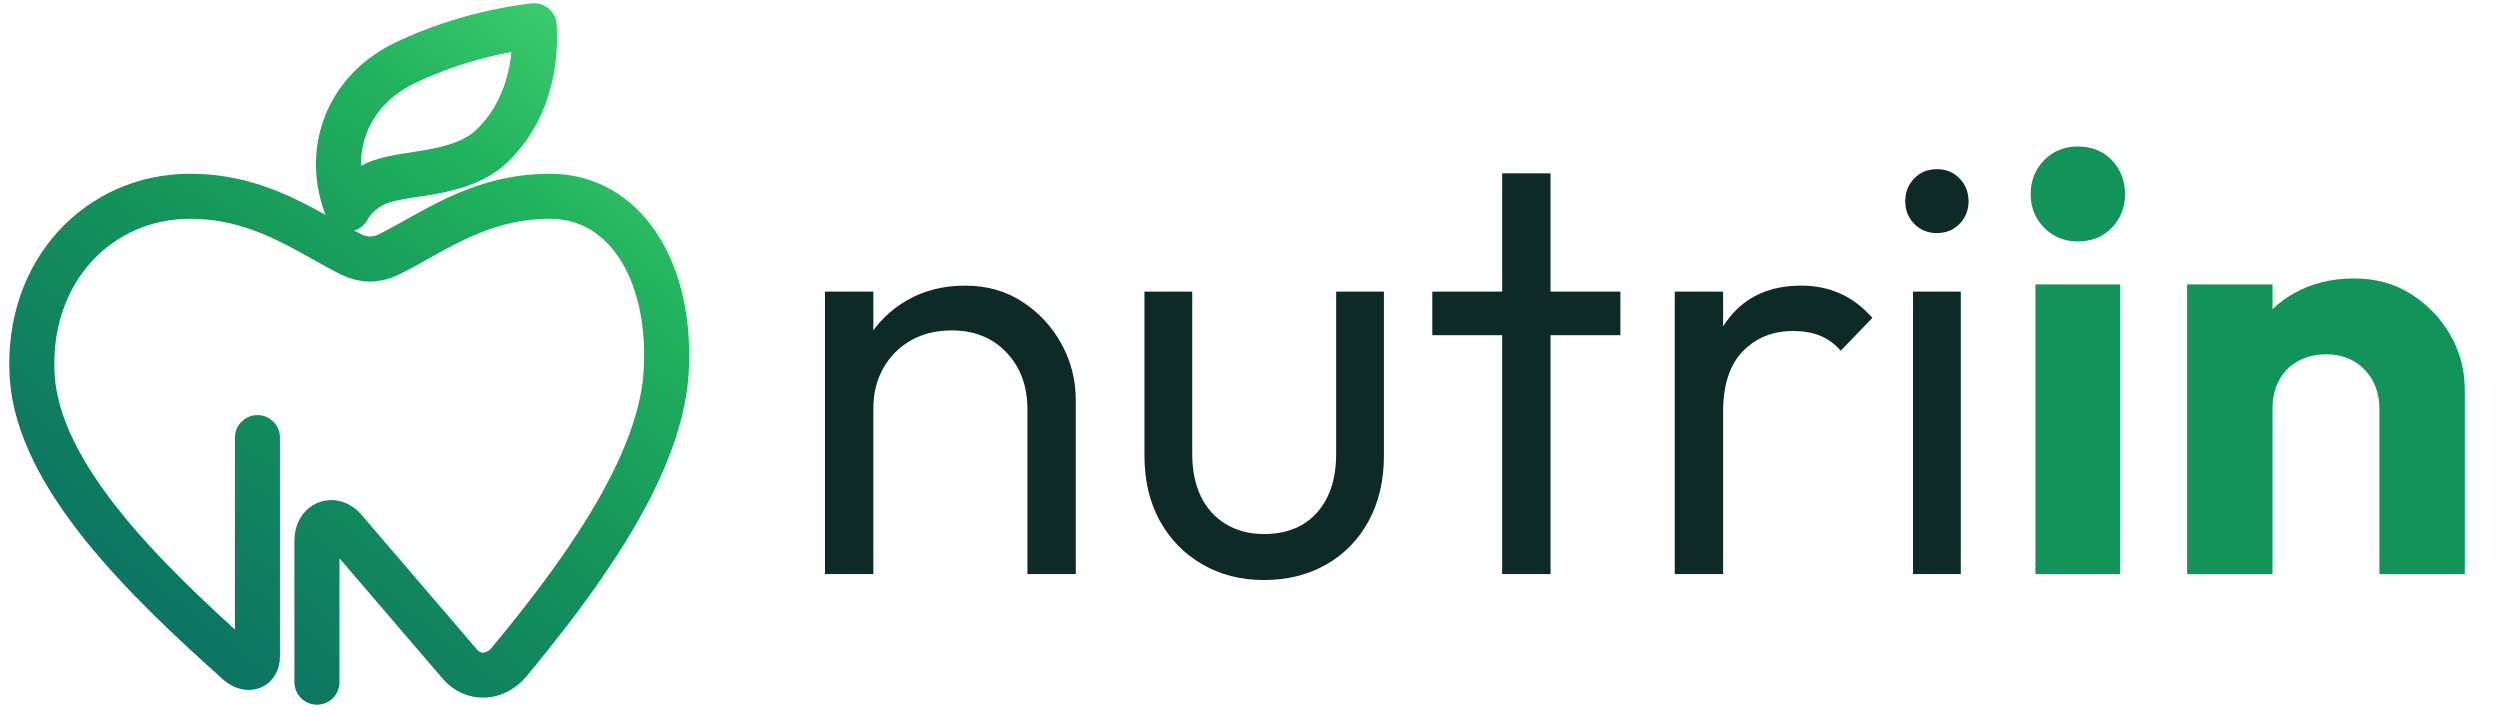
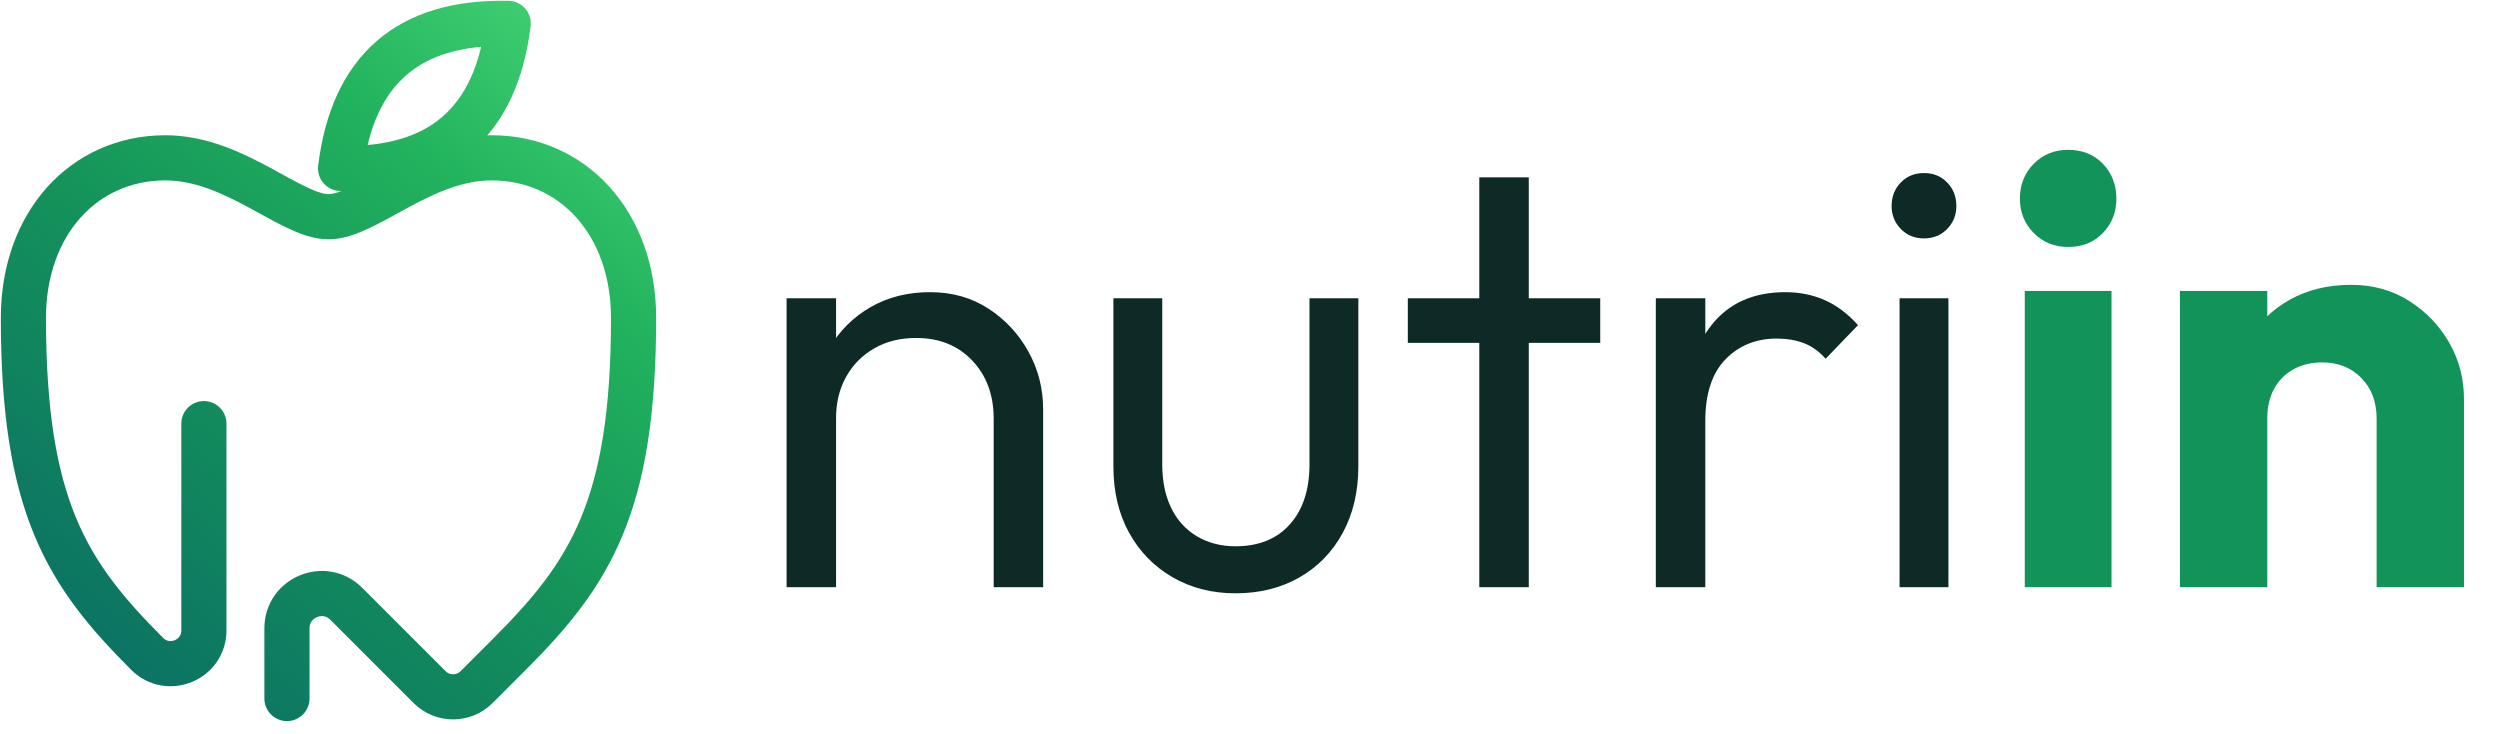
- <svg xmlns="http://www.w3.org/2000/svg" viewBox="0 0 3484 1000" role="img" aria-label="Nutriin">
+ <svg xmlns="http://www.w3.org/2000/svg" viewBox="0 0 3406 1000" role="img" aria-label="Nutriin">
  <defs>
-     <linearGradient id="hs" gradientUnits="userSpaceOnUse" x1="120" y1="480" x2="440" y2="80">
+     <linearGradient id="hs" gradientUnits="userSpaceOnUse" x1="150" y1="920" x2="850" y2="60">
      <stop offset="0" stop-color="#0A6B66" />
      <stop offset=".5" stop-color="#14935A" />
      <stop offset=".8" stop-color="#22B35E" />
      <stop offset="1" stop-color="#3CCB6E" />
    </linearGradient>
  </defs>
-   <g transform="translate(-147.98,-121.08) scale(2.24215)">
-     <g fill="none" stroke="url(#hs)" stroke-width="28" stroke-linecap="round" stroke-linejoin="round">
-       <path d="M226,326 L226,462 C226,470 219,471 213,465 C156,414 90,350 86,288 C82,222 128,176 184,176 C228,176 256,198 284,212 C292,216 300,216 308,212 C336,198 364,176 408,176 C454,176 484,222 480,286 C476,348 420,420 382,466 C373,476 360,476 352,467 L280,383 C273,375 263,379 263,390 L263,478" />
-       <path d="M282,184 C268,150 280,110 320,92 C350,78 380,72 398,70 C400,100 390,130 368,148 C345,165 312,160 296,170 C289,174 285,179 282,184 Z" />
+   <g transform="translate(-66.87,42.18) scale(1.02881)">
+     <g fill="none" stroke="url(#hs)" stroke-width="59.8" stroke-linecap="round" stroke-linejoin="round">
+       <path d="M335,520 L335,793.77 C335,832.97 287.61,852.61 259.89,824.89 L259.89,824.89 C153.82,718.82 96,630 96,380 C96,255 176,168 284,168 C376,168 450,246 500,246 C550,246 624,168 716,168 C824,168 904,255 904,380 C904,630 846.18,718.82 740.11,824.89 L696.11,868.89 C678.93,886.07 651.07,886.07 633.89,868.89 L523.53,758.53 C494.55,729.55 445,750.07 445,791.05 L445,884" />
+       <path d="M516,182 C532.12,51.07 606.12,-12.93 738,-10 C721.88,120.93 647.88,184.93 516,182 Z" />
    </g>
  </g>
-   <g transform="translate(1093.094,800) scale(0.8322148)">
+   <g transform="translate(1015.062,800) scale(0.8322148)">
    <path d="M407 0L407 -276Q407 -334 372 -371Q337 -408 280 -408Q241 -408 211.5 -391Q182 -374 165.5 -344.5Q149 -315 149 -277L114 -296Q114 -350 138.5 -392Q163 -434 205.5 -458.5Q248 -483 303 -483Q357 -483 398.5 -456Q440 -429 464 -385.5Q488 -342 488 -291L488 0ZM68 0L68 -473L149 -473L149 0ZM803 10Q745 10 699.5 -16.5Q654 -43 628.5 -89.5Q603 -136 603 -198L603 -473L683 -473L683 -201Q683 -160 697.5 -130Q712 -100 739.5 -83.5Q767 -67 803 -67Q860 -67 892 -103Q924 -139 924 -201L924 -473L1004 -473L1004 -198Q1004 -136 978.5 -89Q953 -42 907.5 -16Q862 10 803 10ZM1202 0L1202 -671L1283 -671L1283 0ZM1085 -400L1085 -473L1400 -473L1400 -400ZM1491 0L1491 -473L1572 -473L1572 0ZM1572 -272L1540 -286Q1540 -376 1582.5 -429.5Q1625 -483 1703 -483Q1738 -483 1767.5 -470Q1797 -457 1822 -429L1769 -374Q1753 -392 1733.5 -399.5Q1714 -407 1689 -407Q1638 -407 1605 -373Q1572 -339 1572 -272ZM1890 0L1890 -473L1970 -473L1970 0ZM1930 -571Q1907 -571 1892 -586.5Q1877 -602 1877 -624Q1877 -647 1892 -662.5Q1907 -678 1930 -678Q1953 -678 1968 -662.5Q1983 -647 1983 -624Q1983 -602 1968 -586.5Q1953 -571 1930 -571Z" fill="#0E2A27" />
    <g transform="translate(2039,0)">
      <path d="M56 0L56 -485L198 -485L198 0ZM127 -557Q93 -557 70.5 -580Q48 -603 48 -636Q48 -670 70.5 -693Q93 -716 127 -716Q162 -716 184 -693Q206 -670 206 -636Q206 -603 184 -580Q162 -557 127 -557ZM632 0L632 -276Q632 -317 607 -342.5Q582 -368 543 -368Q516 -368 495.5 -356.5Q475 -345 464 -324.5Q453 -304 453 -277L397 -304Q397 -361 422 -404Q447 -447 490.5 -471Q534 -495 590 -495Q644 -495 685.5 -468.5Q727 -442 751 -400Q775 -358 775 -308L775 0ZM310 0L310 -485L453 -485L453 0Z" fill="#12935A" />
    </g>
  </g>
</svg>
